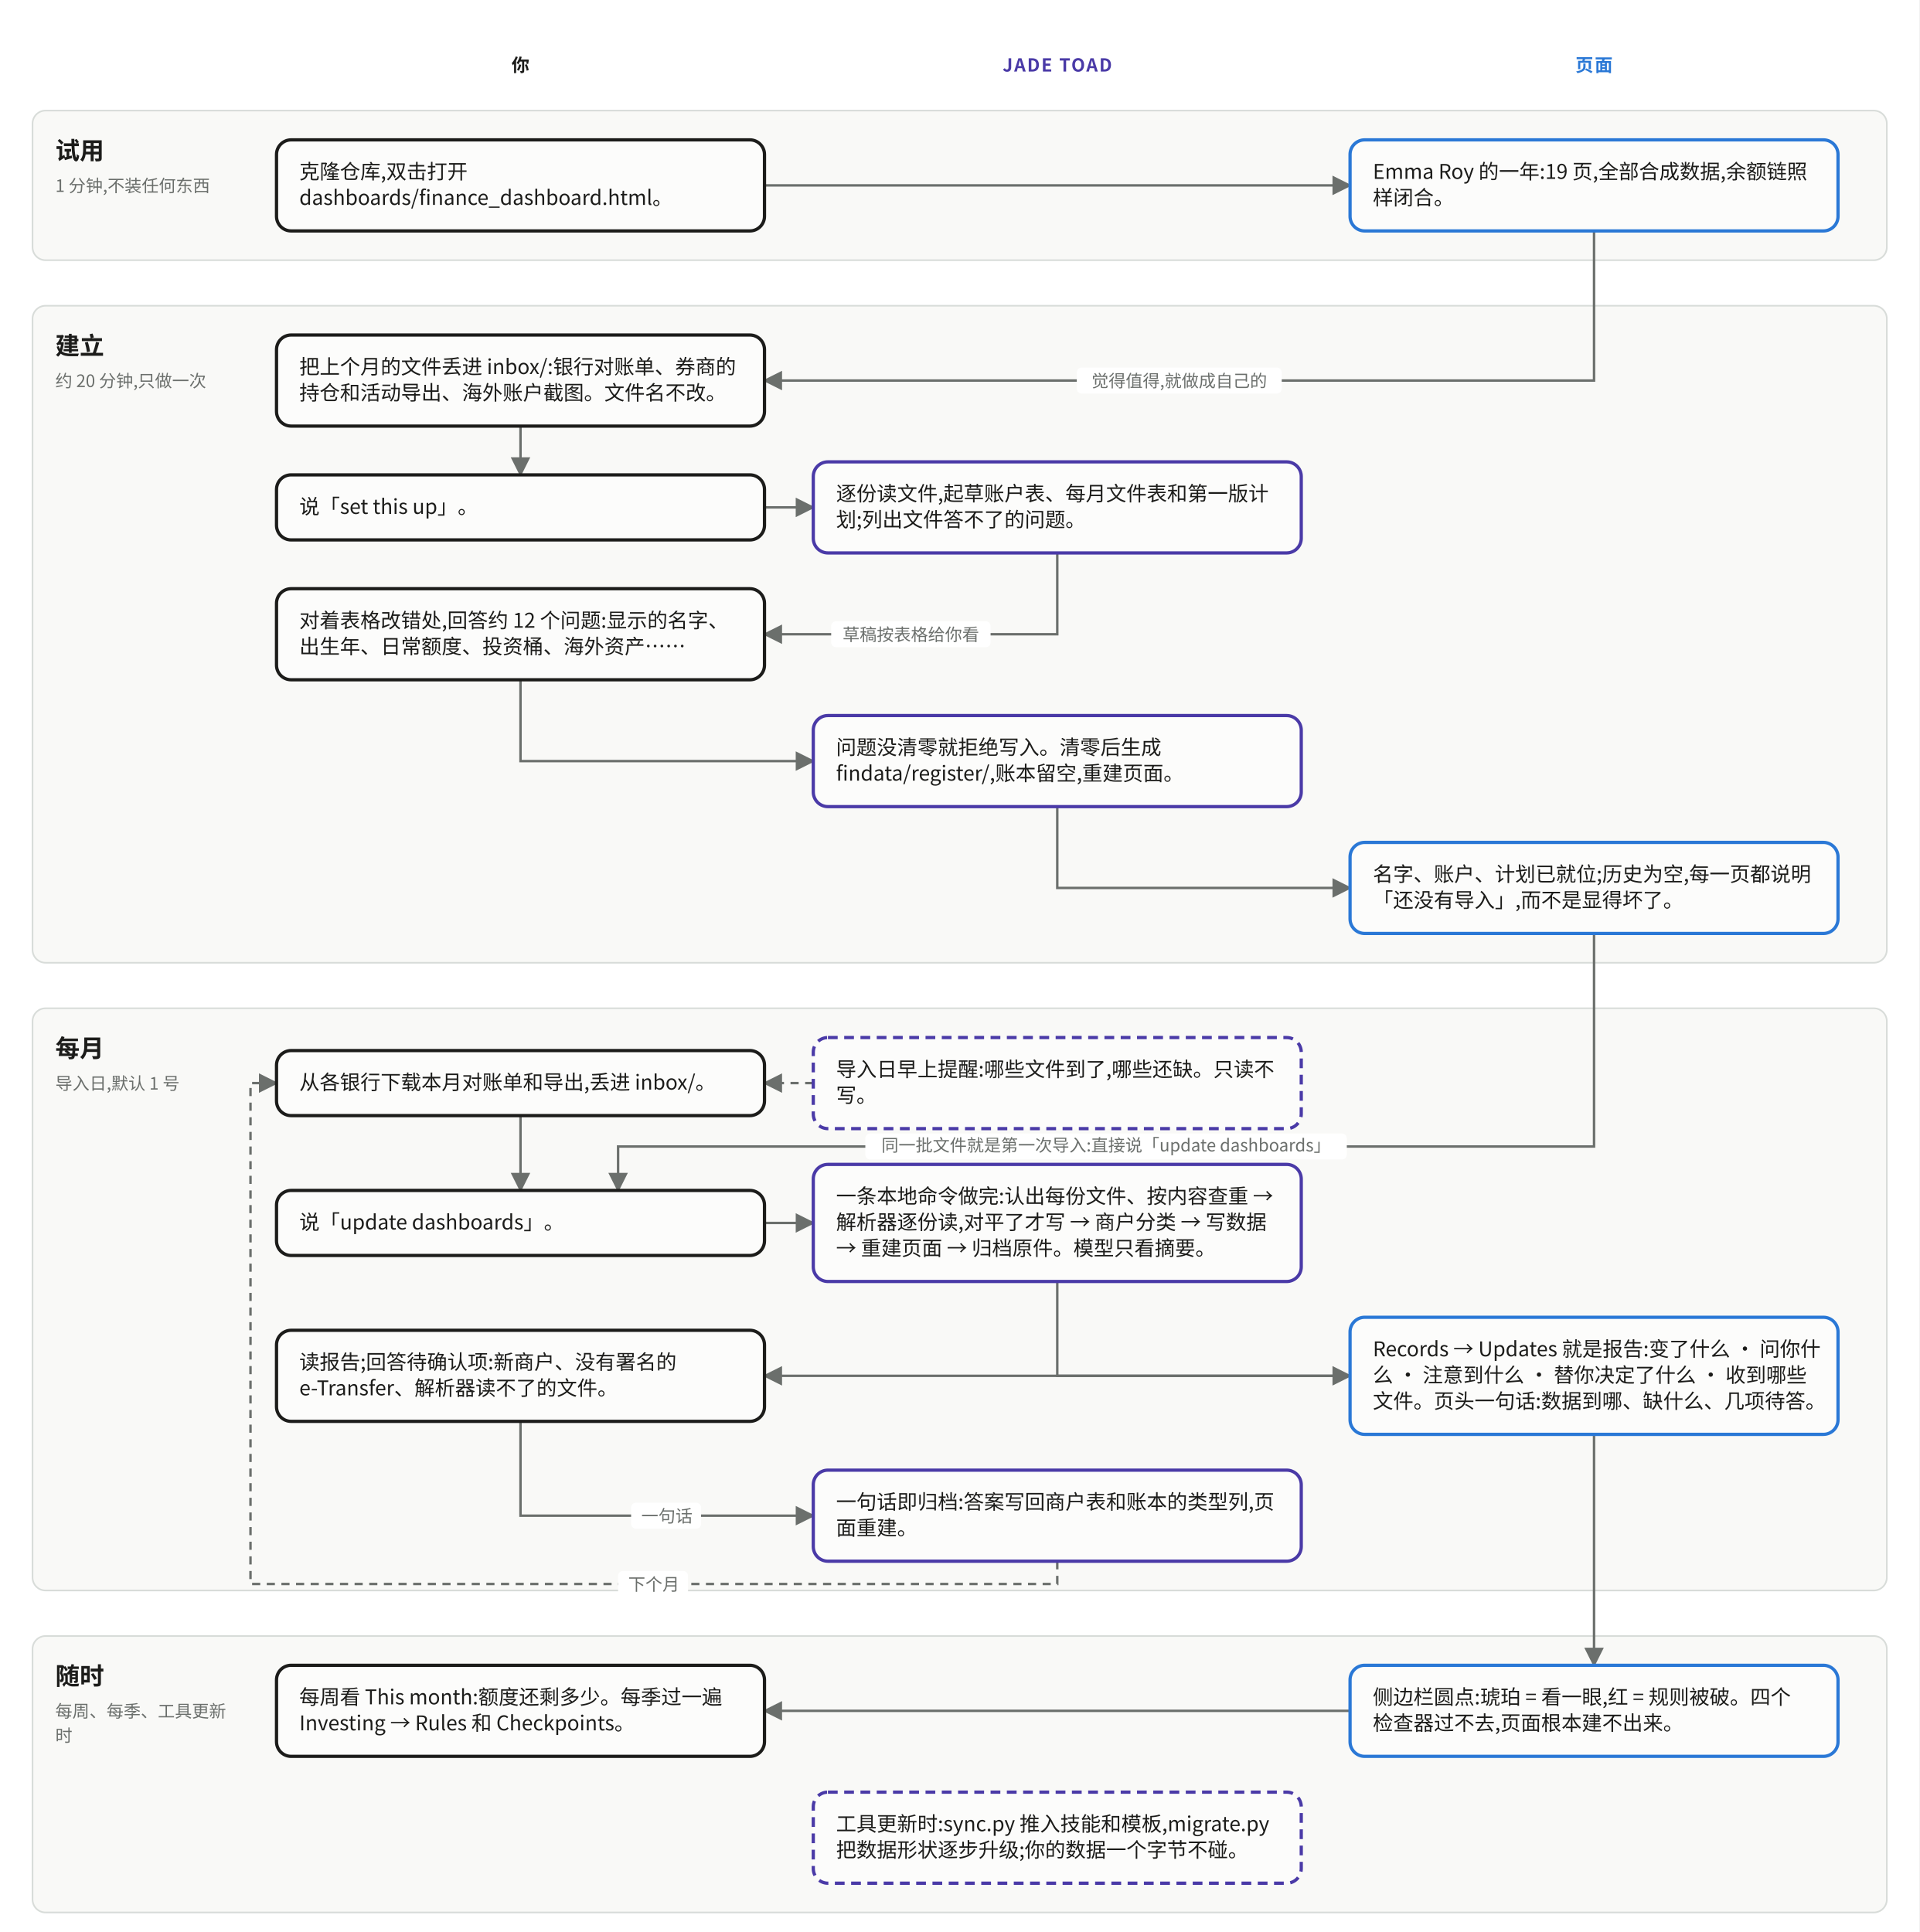
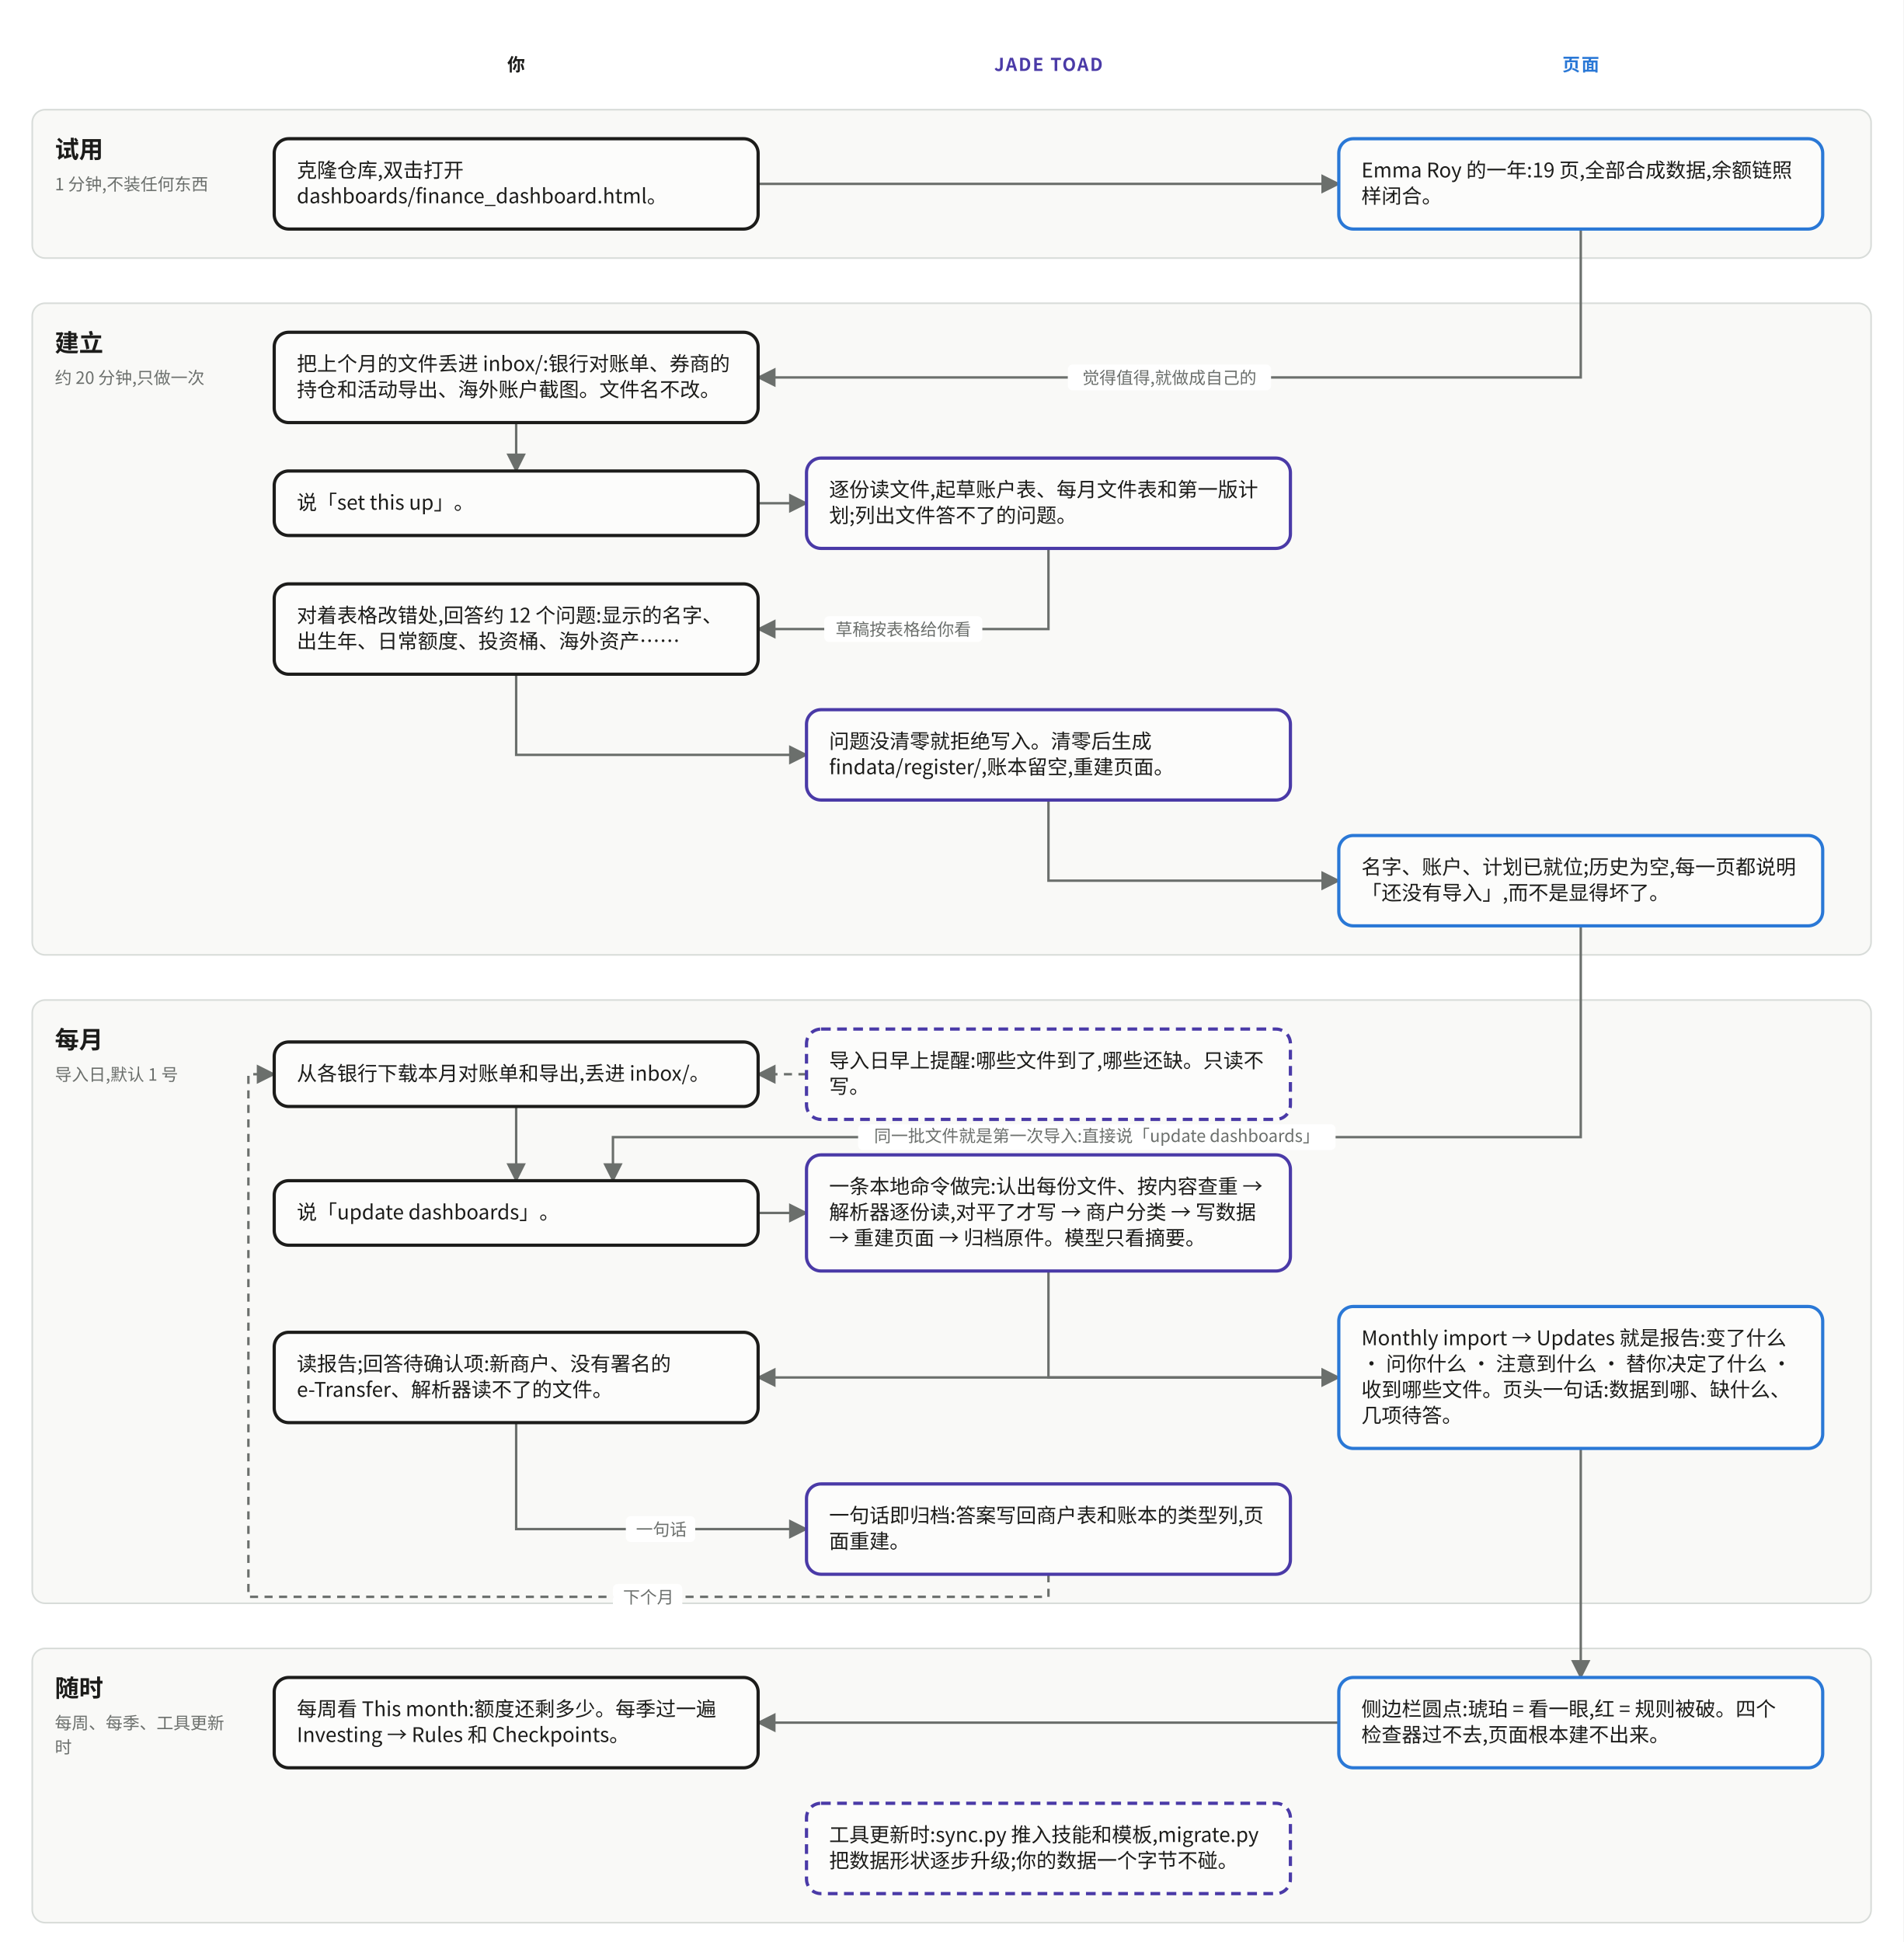
- <svg xmlns="http://www.w3.org/2000/svg" viewBox="0 0 1180 1188" width="1180" height="1188" font-family="system-ui, -apple-system, Segoe UI, PingFang SC, Noto Sans CJK SC, sans-serif" font-size="12.5">
+ <svg xmlns="http://www.w3.org/2000/svg" viewBox="0 0 1180 1204" width="1180" height="1204" font-family="system-ui, -apple-system, Segoe UI, PingFang SC, Noto Sans CJK SC, sans-serif" font-size="12.5">
  <defs>
    <marker id="arr" viewBox="0 0 10 10" refX="9" refY="5" markerWidth="8" markerHeight="8" orient="auto-start-reverse">
      <path d="M0,0 L10,5 L0,10 z" fill="#6b6f6c" />
    </marker>
  </defs>
-   <rect width="1180" height="1188" fill="white" />
+   <rect width="1180" height="1204" fill="white" />
  <rect x="20" y="68" width="1140" height="92" rx="8" fill="#f9f9f7" stroke="#d8dcd9" />
  <text x="34" y="98" fill="#1c1c1a" font-weight="700" font-size="15">试用</text>
  <text x="34" y="118" fill="#6b6f6c" font-size="10.5">1 分钟,不装任何东西</text>
  <rect x="20" y="188" width="1140" height="404" rx="8" fill="#f9f9f7" stroke="#d8dcd9" />
  <text x="34" y="218" fill="#1c1c1a" font-weight="700" font-size="15">建立</text>
  <text x="34" y="238" fill="#6b6f6c" font-size="10.5">约 20 分钟,只做一次</text>
-   <rect x="20" y="620" width="1140" height="358" rx="8" fill="#f9f9f7" stroke="#d8dcd9" />
+   <rect x="20" y="620" width="1140" height="374" rx="8" fill="#f9f9f7" stroke="#d8dcd9" />
  <text x="34" y="650" fill="#1c1c1a" font-weight="700" font-size="15">每月</text>
  <text x="34" y="670" fill="#6b6f6c" font-size="10.5">导入日,默认 1 号</text>
-   <rect x="20" y="1006" width="1140" height="170" rx="8" fill="#f9f9f7" stroke="#d8dcd9" />
-   <text x="34" y="1036" fill="#1c1c1a" font-weight="700" font-size="15">随时</text>
-   <text x="34" y="1056" fill="#6b6f6c" font-size="10.5">每周、每季、工具更新</text>
-   <text x="34" y="1071" fill="#6b6f6c" font-size="10.5">时</text>
+   <rect x="20" y="1022" width="1140" height="170" rx="8" fill="#f9f9f7" stroke="#d8dcd9" />
+   <text x="34" y="1052" fill="#1c1c1a" font-weight="700" font-size="15">随时</text>
+   <text x="34" y="1072" fill="#6b6f6c" font-size="10.5">每周、每季、工具更新</text>
+   <text x="34" y="1087" fill="#6b6f6c" font-size="10.5">时</text>
  <text x="320.0" y="44" text-anchor="middle" fill="#1c1c1a" font-weight="700" font-size="11" letter-spacing=".08em">你</text>
  <text x="650.0" y="44" text-anchor="middle" fill="#4a3aa7" font-weight="700" font-size="11" letter-spacing=".08em">JADE TOAD</text>
  <text x="980.0" y="44" text-anchor="middle" fill="#2a78d6" font-weight="700" font-size="11" letter-spacing=".08em">页面</text>
  <path d="M470,114 L830,114" fill="none" stroke="#6b6f6c" stroke-width="1.5" marker-end="url(#arr)" />
  <path d="M980,142 L980,234 L470,234" fill="none" stroke="#6b6f6c" stroke-width="1.5" marker-end="url(#arr)" />
  <rect x="662" y="226" width="126" height="16" rx="3" fill="white" />
  <text x="725" y="238" text-anchor="middle" fill="#6b6f6c" font-size="10.5">觉得值得,就做成自己的</text>
  <path d="M320,262 L320,292" fill="none" stroke="#6b6f6c" stroke-width="1.5" marker-end="url(#arr)" />
  <path d="M470,312 L500,312" fill="none" stroke="#6b6f6c" stroke-width="1.5" marker-end="url(#arr)" />
  <path d="M650,340 L650,390 L470,390" fill="none" stroke="#6b6f6c" stroke-width="1.5" marker-end="url(#arr)" />
  <rect x="511" y="382" width="98" height="16" rx="3" fill="white" />
  <text x="560" y="394" text-anchor="middle" fill="#6b6f6c" font-size="10.5">草稿按表格给你看</text>
  <path d="M320,418 L320,468 L500,468" fill="none" stroke="#6b6f6c" stroke-width="1.5" marker-end="url(#arr)" />
  <path d="M650,496 L650,546 L830,546" fill="none" stroke="#6b6f6c" stroke-width="1.5" marker-end="url(#arr)" />
  <path d="M980,574 L980,705 L380,705 L380,732" fill="none" stroke="#6b6f6c" stroke-width="1.5" marker-end="url(#arr)" />
  <rect x="532" y="697" width="296" height="16" rx="3" fill="white" />
  <text x="680" y="708" text-anchor="middle" fill="#6b6f6c" font-size="10.5">同一批文件就是第一次导入:直接说「update dashboards」</text>
  <path d="M500,666 L470,666" fill="none" stroke="#6b6f6c" stroke-width="1.5" marker-end="url(#arr)" stroke-dasharray="5,4" />
  <path d="M320,686 L320,732" fill="none" stroke="#6b6f6c" stroke-width="1.5" marker-end="url(#arr)" />
  <path d="M470,752 L500,752" fill="none" stroke="#6b6f6c" stroke-width="1.5" marker-end="url(#arr)" />
-   <path d="M650,788 L650,846 L830,846" fill="none" stroke="#6b6f6c" stroke-width="1.5" marker-end="url(#arr)" />
-   <path d="M830,846 L470,846" fill="none" stroke="#6b6f6c" stroke-width="1.5" marker-end="url(#arr)" />
-   <path d="M320,874 L320,932 L500,932" fill="none" stroke="#6b6f6c" stroke-width="1.5" marker-end="url(#arr)" />
-   <rect x="388" y="924" width="43" height="16" rx="3" fill="white" />
-   <text x="410" y="936" text-anchor="middle" fill="#6b6f6c" font-size="10.5">一句话</text>
-   <path d="M650,960 L650,974 L154,974 L154,666 L170,666" fill="none" stroke="#6b6f6c" stroke-width="1.5" marker-end="url(#arr)" stroke-dasharray="5,4" />
-   <rect x="380" y="966" width="43" height="16" rx="3" fill="white" />
-   <text x="402" y="978" text-anchor="middle" fill="#6b6f6c" font-size="10.5">下个月</text>
-   <path d="M980,882 L980,1024" fill="none" stroke="#6b6f6c" stroke-width="1.5" marker-end="url(#arr)" />
-   <path d="M830,1052 L470,1052" fill="none" stroke="#6b6f6c" stroke-width="1.5" marker-end="url(#arr)" />
+   <path d="M650,788 L650,854 L830,854" fill="none" stroke="#6b6f6c" stroke-width="1.5" marker-end="url(#arr)" />
+   <path d="M830,854 L470,854" fill="none" stroke="#6b6f6c" stroke-width="1.5" marker-end="url(#arr)" />
+   <path d="M320,882 L320,948 L500,948" fill="none" stroke="#6b6f6c" stroke-width="1.5" marker-end="url(#arr)" />
+   <rect x="388" y="940" width="43" height="16" rx="3" fill="white" />
+   <text x="410" y="952" text-anchor="middle" fill="#6b6f6c" font-size="10.5">一句话</text>
+   <path d="M650,976 L650,990 L154,990 L154,666 L170,666" fill="none" stroke="#6b6f6c" stroke-width="1.5" marker-end="url(#arr)" stroke-dasharray="5,4" />
+   <rect x="380" y="982" width="43" height="16" rx="3" fill="white" />
+   <text x="402" y="994" text-anchor="middle" fill="#6b6f6c" font-size="10.5">下个月</text>
+   <path d="M980,898 L980,1040" fill="none" stroke="#6b6f6c" stroke-width="1.5" marker-end="url(#arr)" />
+   <path d="M830,1068 L470,1068" fill="none" stroke="#6b6f6c" stroke-width="1.5" marker-end="url(#arr)" />
  <rect x="170" y="86" width="300" height="56" rx="9" fill="#fcfcfb" stroke="#1c1c1a" stroke-width="2" />
  <text x="184" y="110" fill="#1c1c1a">克隆仓库,双击打开</text>
  <text x="184" y="126" fill="#1c1c1a">dashboards/finance_dashboard.html。</text>
  <rect x="830" y="86" width="300" height="56" rx="9" fill="#fcfcfb" stroke="#2a78d6" stroke-width="2" />
  <text x="844" y="110" fill="#1c1c1a">Emma Roy 的一年:19 页,全部合成数据,余额链照</text>
  <text x="844" y="126" fill="#1c1c1a">样闭合。</text>
  <rect x="170" y="206" width="300" height="56" rx="9" fill="#fcfcfb" stroke="#1c1c1a" stroke-width="2" />
  <text x="184" y="230" fill="#1c1c1a">把上个月的文件丢进 inbox/:银行对账单、券商的</text>
  <text x="184" y="246" fill="#1c1c1a">持仓和活动导出、海外账户截图。文件名不改。</text>
  <rect x="170" y="292" width="300" height="40" rx="9" fill="#fcfcfb" stroke="#1c1c1a" stroke-width="2" />
  <text x="184" y="316" fill="#1c1c1a">说「set this up」。</text>
  <rect x="500" y="284" width="300" height="56" rx="9" fill="#fcfcfb" stroke="#4a3aa7" stroke-width="2" />
  <text x="514" y="308" fill="#1c1c1a">逐份读文件,起草账户表、每月文件表和第一版计</text>
  <text x="514" y="324" fill="#1c1c1a">划;列出文件答不了的问题。</text>
  <rect x="170" y="362" width="300" height="56" rx="9" fill="#fcfcfb" stroke="#1c1c1a" stroke-width="2" />
  <text x="184" y="386" fill="#1c1c1a">对着表格改错处,回答约 12 个问题:显示的名字、</text>
  <text x="184" y="402" fill="#1c1c1a">出生年、日常额度、投资桶、海外资产……</text>
  <rect x="500" y="440" width="300" height="56" rx="9" fill="#fcfcfb" stroke="#4a3aa7" stroke-width="2" />
  <text x="514" y="464" fill="#1c1c1a">问题没清零就拒绝写入。清零后生成</text>
  <text x="514" y="480" fill="#1c1c1a">findata/register/,账本留空,重建页面。</text>
  <rect x="830" y="518" width="300" height="56" rx="9" fill="#fcfcfb" stroke="#2a78d6" stroke-width="2" />
  <text x="844" y="542" fill="#1c1c1a">名字、账户、计划已就位;历史为空,每一页都说明</text>
  <text x="844" y="558" fill="#1c1c1a">「还没有导入」,而不是显得坏了。</text>
  <rect x="500" y="638" width="300" height="56" rx="9" fill="#fcfcfb" stroke="#4a3aa7" stroke-width="2" stroke-dasharray="6,4" />
  <text x="514" y="662" fill="#1c1c1a">导入日早上提醒:哪些文件到了,哪些还缺。只读不</text>
  <text x="514" y="678" fill="#1c1c1a">写。</text>
  <rect x="170" y="646" width="300" height="40" rx="9" fill="#fcfcfb" stroke="#1c1c1a" stroke-width="2" />
  <text x="184" y="670" fill="#1c1c1a">从各银行下载本月对账单和导出,丢进 inbox/。</text>
  <rect x="170" y="732" width="300" height="40" rx="9" fill="#fcfcfb" stroke="#1c1c1a" stroke-width="2" />
  <text x="184" y="756" fill="#1c1c1a">说「update dashboards」。</text>
  <rect x="500" y="716" width="300" height="72" rx="9" fill="#fcfcfb" stroke="#4a3aa7" stroke-width="2" />
  <text x="514" y="740" fill="#1c1c1a">一条本地命令做完:认出每份文件、按内容查重 →</text>
  <text x="514" y="756" fill="#1c1c1a">解析器逐份读,对平了才写 → 商户分类 → 写数据</text>
  <text x="514" y="772" fill="#1c1c1a">→ 重建页面 → 归档原件。模型只看摘要。</text>
-   <rect x="830" y="810" width="300" height="72" rx="9" fill="#fcfcfb" stroke="#2a78d6" stroke-width="2" />
-   <text x="844" y="834" fill="#1c1c1a">Records → Updates 就是报告:变了什么 · 问你什</text>
-   <text x="844" y="850" fill="#1c1c1a">么 · 注意到什么 · 替你决定了什么 · 收到哪些</text>
-   <text x="844" y="866" fill="#1c1c1a">文件。页头一句话:数据到哪、缺什么、几项待答。</text>
-   <rect x="170" y="818" width="300" height="56" rx="9" fill="#fcfcfb" stroke="#1c1c1a" stroke-width="2" />
-   <text x="184" y="842" fill="#1c1c1a">读报告;回答待确认项:新商户、没有署名的</text>
-   <text x="184" y="858" fill="#1c1c1a">e-Transfer、解析器读不了的文件。</text>
-   <rect x="500" y="904" width="300" height="56" rx="9" fill="#fcfcfb" stroke="#4a3aa7" stroke-width="2" />
-   <text x="514" y="928" fill="#1c1c1a">一句话即归档:答案写回商户表和账本的类型列,页</text>
-   <text x="514" y="944" fill="#1c1c1a">面重建。</text>
-   <rect x="170" y="1024" width="300" height="56" rx="9" fill="#fcfcfb" stroke="#1c1c1a" stroke-width="2" />
-   <text x="184" y="1048" fill="#1c1c1a">每周看 This month:额度还剩多少。每季过一遍</text>
-   <text x="184" y="1064" fill="#1c1c1a">Investing → Rules 和 Checkpoints。</text>
-   <rect x="830" y="1024" width="300" height="56" rx="9" fill="#fcfcfb" stroke="#2a78d6" stroke-width="2" />
-   <text x="844" y="1048" fill="#1c1c1a">侧边栏圆点:琥珀 = 看一眼,红 = 规则被破。四个</text>
-   <text x="844" y="1064" fill="#1c1c1a">检查器过不去,页面根本建不出来。</text>
-   <rect x="500" y="1102" width="300" height="56" rx="9" fill="#fcfcfb" stroke="#4a3aa7" stroke-width="2" stroke-dasharray="6,4" />
-   <text x="514" y="1126" fill="#1c1c1a">工具更新时:sync.py 推入技能和模板,migrate.py</text>
-   <text x="514" y="1142" fill="#1c1c1a">把数据形状逐步升级;你的数据一个字节不碰。</text>
+   <rect x="830" y="810" width="300" height="88" rx="9" fill="#fcfcfb" stroke="#2a78d6" stroke-width="2" />
+   <text x="844" y="834" fill="#1c1c1a">Monthly import → Updates 就是报告:变了什么</text>
+   <text x="844" y="850" fill="#1c1c1a">· 问你什么 · 注意到什么 · 替你决定了什么 ·</text>
+   <text x="844" y="866" fill="#1c1c1a">收到哪些文件。页头一句话:数据到哪、缺什么、</text>
+   <text x="844" y="882" fill="#1c1c1a">几项待答。</text>
+   <rect x="170" y="826" width="300" height="56" rx="9" fill="#fcfcfb" stroke="#1c1c1a" stroke-width="2" />
+   <text x="184" y="850" fill="#1c1c1a">读报告;回答待确认项:新商户、没有署名的</text>
+   <text x="184" y="866" fill="#1c1c1a">e-Transfer、解析器读不了的文件。</text>
+   <rect x="500" y="920" width="300" height="56" rx="9" fill="#fcfcfb" stroke="#4a3aa7" stroke-width="2" />
+   <text x="514" y="944" fill="#1c1c1a">一句话即归档:答案写回商户表和账本的类型列,页</text>
+   <text x="514" y="960" fill="#1c1c1a">面重建。</text>
+   <rect x="170" y="1040" width="300" height="56" rx="9" fill="#fcfcfb" stroke="#1c1c1a" stroke-width="2" />
+   <text x="184" y="1064" fill="#1c1c1a">每周看 This month:额度还剩多少。每季过一遍</text>
+   <text x="184" y="1080" fill="#1c1c1a">Investing → Rules 和 Checkpoints。</text>
+   <rect x="830" y="1040" width="300" height="56" rx="9" fill="#fcfcfb" stroke="#2a78d6" stroke-width="2" />
+   <text x="844" y="1064" fill="#1c1c1a">侧边栏圆点:琥珀 = 看一眼,红 = 规则被破。四个</text>
+   <text x="844" y="1080" fill="#1c1c1a">检查器过不去,页面根本建不出来。</text>
+   <rect x="500" y="1118" width="300" height="56" rx="9" fill="#fcfcfb" stroke="#4a3aa7" stroke-width="2" stroke-dasharray="6,4" />
+   <text x="514" y="1142" fill="#1c1c1a">工具更新时:sync.py 推入技能和模板,migrate.py</text>
+   <text x="514" y="1158" fill="#1c1c1a">把数据形状逐步升级;你的数据一个字节不碰。</text>
</svg>
